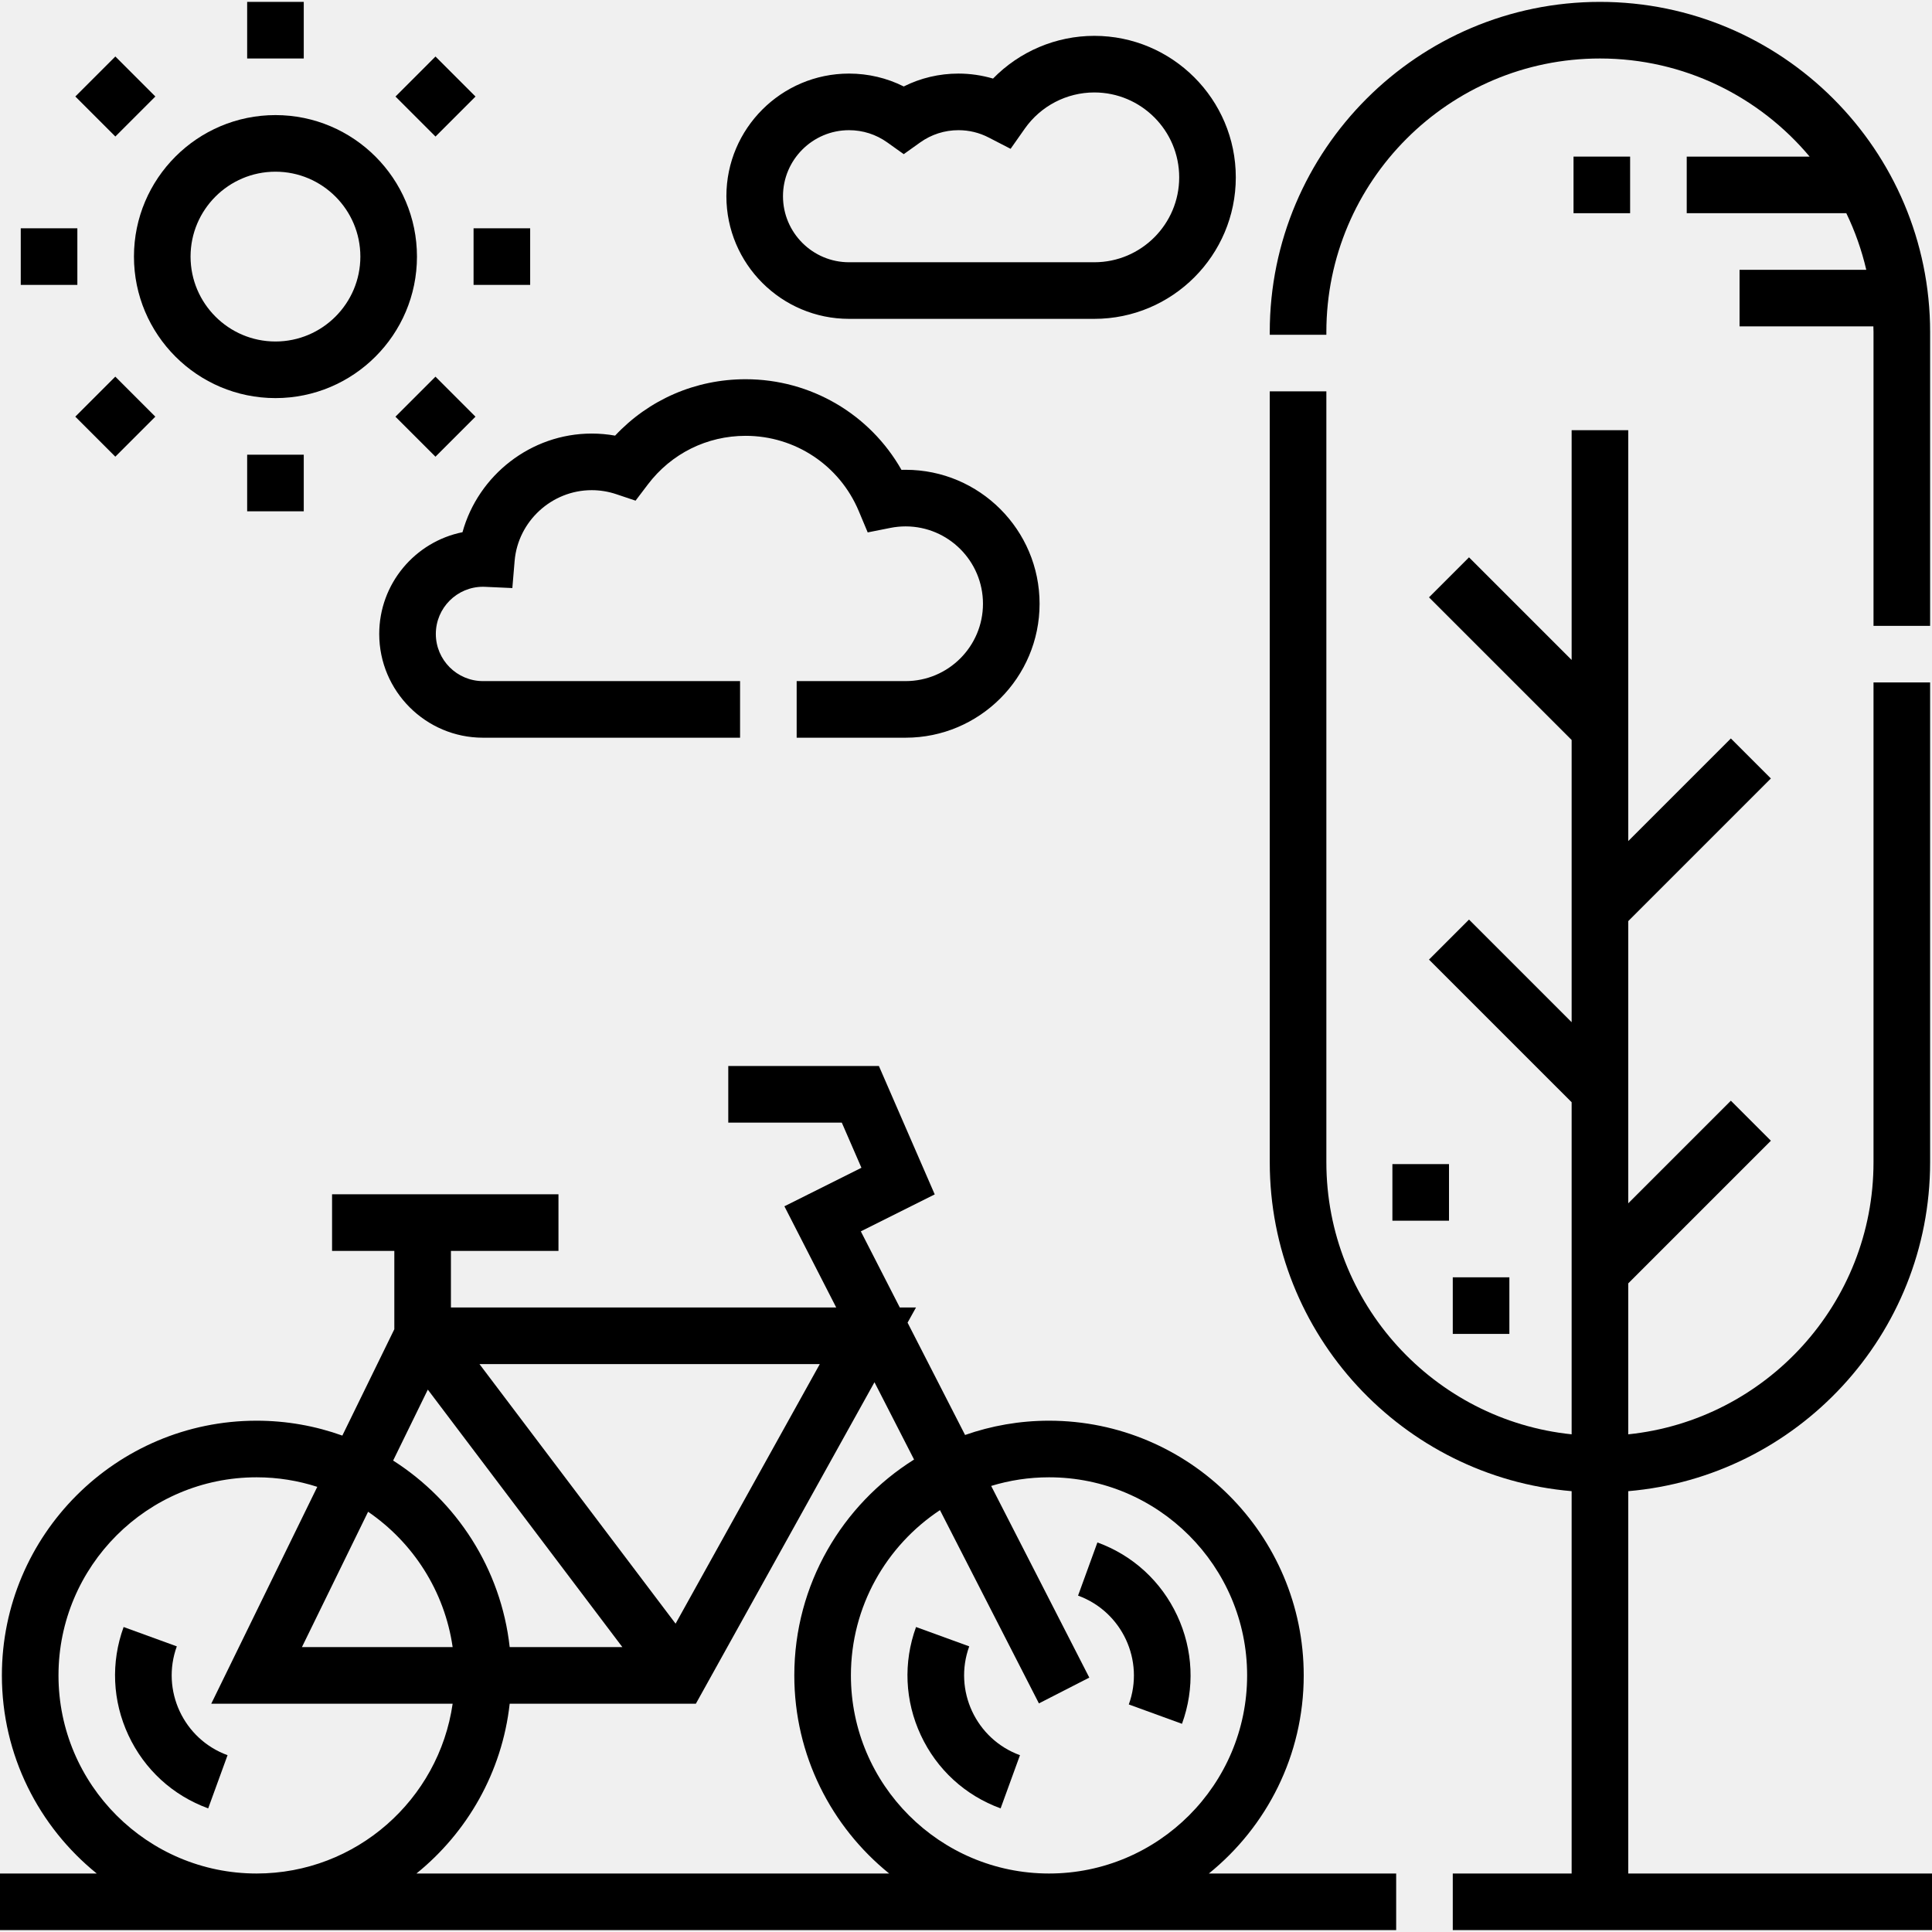
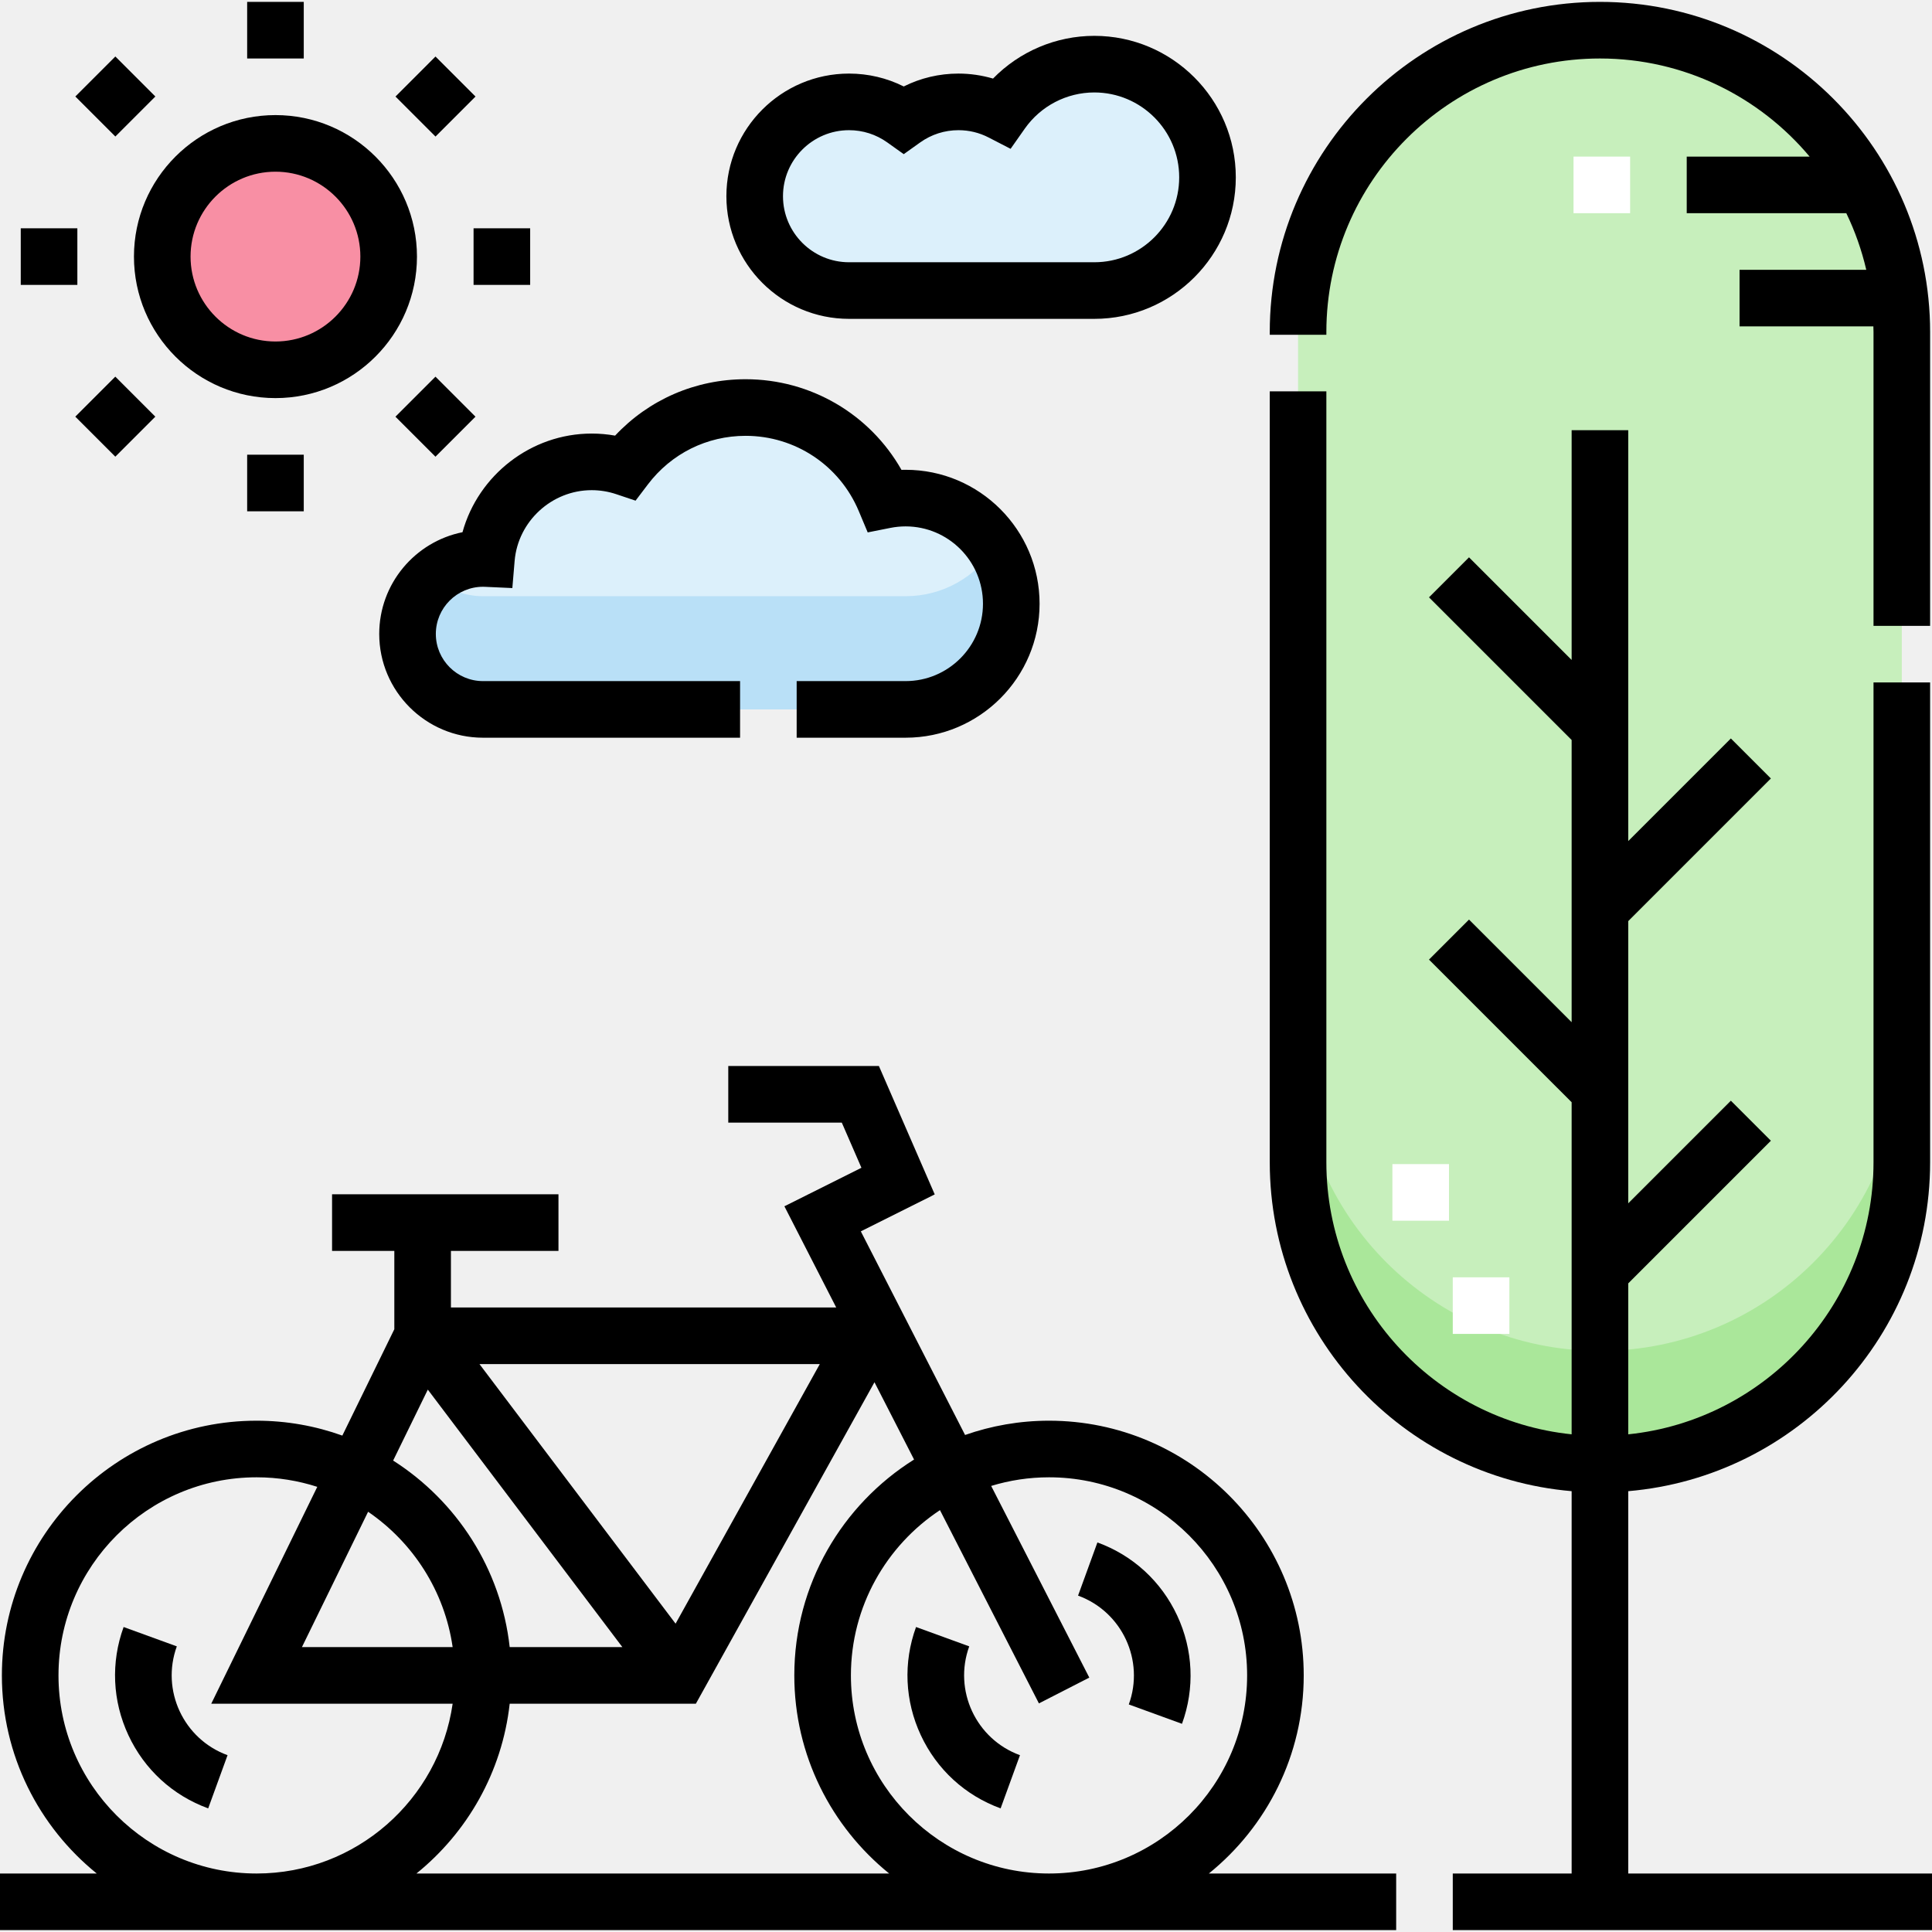
<svg xmlns="http://www.w3.org/2000/svg" id="Capa_1" enable-background="new 0 0 512 512" height="512" viewBox="0 0 512 512" width="512">
  <g>
-     <path d="m431.5 496.5v-101.325c44.749-3.817 80-41.454 80-87.175v-127.142h-15v127.142c0 37.444-28.534 68.347-65 72.113v-40.006l37.803-37.803-10.606-10.606-27.197 27.196v-74.787l37.803-37.803-10.606-10.606-27.197 27.196v-108.894h-15v60.894l-27.197-27.197-10.606 10.606 37.803 37.803v74.787l-27.197-27.197-10.606 10.606 37.803 37.803v88.006c-36.466-3.765-65-34.668-65-72.113v-204.284h-15v204.286c0 45.721 35.251 83.358 80 87.175v101.325h-31.5v15h127v-15z" />
-     <path d="m351.5 88c0-39.977 32.523-72.5 72.5-72.5 22.292 0 42.259 10.121 55.569 26h-32.569v15h42.29c2.294 4.735 4.069 9.763 5.293 15h-33.583v15h35.462c.01.501.038.997.038 1.5v77.858h15v-77.858c0-48.248-39.252-87.5-87.5-87.5s-87.5 39.252-87.5 87.5v.714h15z" />
-     <path d="m345.5 444c0-37.22-30.28-67.5-67.5-67.5-7.793 0-15.275 1.343-22.245 3.784l-15.24-29.766 2.232-4.017h-4.289l-10.331-20.178 19.586-9.793-14.796-34.03h-39.917v15h30.083l5.205 11.971-20.414 10.207 13.733 26.822h-102.107v-15h28.5v-15h-60v15h16.5v20.765l-13.777 28.181c-7.105-2.548-14.753-3.946-22.723-3.946-37.22 0-67.5 30.28-67.5 67.5 0 21.187 9.82 40.116 25.139 52.5h-25.639v15h370v-15h-49.639c15.319-12.384 25.139-31.313 25.139-52.5zm-128.247-82.5-38.215 68.787-51.971-68.787zm-103.877 6.762 51.558 68.238h-29.86c-2.308-20.771-14.077-38.715-30.889-49.438zm-15.826 32.371c11.885 8.124 20.269 20.999 22.406 35.867h-39.941zm-29.55 95.867c-28.949 0-52.5-23.551-52.5-52.5s23.551-52.5 52.5-52.5c5.609 0 11.01.893 16.082 2.529l-28.097 57.471h63.971c-3.652 25.407-25.554 45-51.956 45zm42.361 0c13.485-10.902 22.699-26.877 24.712-45h49.34l47.332-85.198 10.491 20.49c-19.042 11.948-31.736 33.118-31.736 57.208 0 21.187 9.82 40.116 25.139 52.5zm167.639 0c-28.949 0-52.5-23.551-52.5-52.5 0-18.277 9.394-34.395 23.601-43.8l26.224 51.218 13.352-6.836-26.006-50.793c4.852-1.484 9.998-2.289 15.33-2.289 28.949 0 52.5 23.551 52.5 52.5s-23.552 52.5-52.501 52.5z" />
-     <path d="m256.857 436.304-14.096-5.13c-3.421 9.4-2.972 19.582 1.265 28.668s11.748 15.975 21.148 19.396l5.13-14.096c-11.658-4.242-17.691-17.179-13.447-28.838z" />
-     <path d="m46.857 436.304-14.096-5.13c-3.421 9.4-2.972 19.582 1.265 28.668s11.748 15.975 21.148 19.396l5.13-14.096c-11.658-4.242-17.691-17.179-13.447-28.838z" />
-     <path d="m311.974 428.158c-4.237-9.086-11.748-15.975-21.148-19.396l-5.13 14.096c11.658 4.243 17.691 17.18 13.447 28.839l14.096 5.13c3.421-9.402 2.972-19.583-1.265-28.669z" />
-     <path d="m122.567 141.039c-12.57 2.529-22.067 13.657-22.067 26.961 0 15.164 12.336 27.5 27.5 27.5h68.127v-15h-68.127c-6.893 0-12.5-5.607-12.5-12.5s5.607-12.5 12.5-12.5c.19 0 .379.007.568.015l7.208.327.605-7.19c.885-10.515 9.854-18.752 20.418-18.752 2.22 0 4.416.359 6.525 1.067l5.107 1.714 3.255-4.293c6.211-8.191 15.656-12.889 25.912-12.889 13.134 0 24.904 7.828 29.984 19.943l2.37 5.652 6.011-1.197c1.329-.264 2.686-.398 4.035-.398 11.304 0 20.5 9.196 20.5 20.5s-9.196 20.5-20.5 20.5h-28.873v15h28.875c19.575 0 35.5-15.925 35.5-35.5s-15.925-35.5-35.5-35.5c-.366 0-.733.006-1.1.017-8.372-14.754-24.029-24.017-41.3-24.017-13.288 0-25.64 5.391-34.593 14.946-2.044-.363-4.119-.546-6.207-.546-16.108.001-30.074 11.062-34.233 26.14z" />
-     <path d="m73 105.5c20.678 0 37.5-16.822 37.5-37.5s-16.822-37.5-37.5-37.5-37.5 16.822-37.5 37.5 16.822 37.5 37.5 37.5zm0-60c12.407 0 22.5 10.093 22.5 22.5s-10.093 22.5-22.5 22.5-22.5-10.093-22.5-22.5 10.093-22.5 22.5-22.5z" />
-     <path d="m65.5.5h15v15h-15z" />
-     <path d="m65.5 120.5h15v15h-15z" />
-     <path d="m23.074 18.074h15v15h-15z" transform="matrix(.707 -.707 .707 .707 -9.129 29.109)" />
-     <path d="m107.926 102.926h15v15h-15z" transform="matrix(.707 -.707 .707 .707 -44.276 113.962)" />
-     <path d="m5.5 60.5h15v15h-15z" />
-     <path d="m125.5 60.5h15v15h-15z" />
-     <path d="m23.074 102.926h15v15h-15z" transform="matrix(.707 -.707 .707 .707 -69.128 53.962)" />
-     <path d="m107.926 18.074h15v15h-15z" transform="matrix(.707 -.707 .707 .707 15.724 89.109)" />
-     <path d="m225 84.5h65c20.678 0 37.5-16.822 37.5-37.5s-16.822-37.5-37.5-37.5c-10.167 0-19.833 4.148-26.838 11.322-2.969-.872-6.063-1.322-9.162-1.322-5.089 0-10.021 1.168-14.5 3.411-4.479-2.243-9.411-3.411-14.5-3.411-17.92 0-32.5 14.58-32.5 32.5s14.58 32.5 32.5 32.5zm0-50c3.66 0 7.167 1.123 10.144 3.247l4.356 3.108 4.356-3.108c2.977-2.124 6.484-3.247 10.144-3.247 2.817 0 5.51.653 8.005 1.94l5.814 3 3.762-5.353c4.219-6.003 11.105-9.587 18.419-9.587 12.407 0 22.5 10.093 22.5 22.5s-10.093 22.5-22.5 22.5h-65c-9.649 0-17.5-7.851-17.5-17.5s7.851-17.5 17.5-17.5z" />
-     <path d="m417 41.5h15v15h-15z" />
-     <path d="m385 338.5h15v15h-15z" />
-     <path d="m369 308.5h15v15h-15z" />
+     <g>
+       <path d="m424 388c-44.183 0-80-35.817-80-80v-220c0-44.183 35.817-80 80-80 44.183 0 80 35.817 80 80v220c0 44.183-35.817 80-80 80z" fill="#c7efbc" />
+       <path d="m424 358c-44.183 0-80-35.817-80-80v30c0 44.183 35.817 80 80 80 44.183 0 80-35.817 80-80v-30c0 44.183-35.817 80-80 80z" fill="#aae79a" />
+       <path d="m240 188c15.464 0 28-12.536 28-28s-12.536-28-28-28c-1.883 0-3.721.189-5.499.543-6.046-14.416-20.29-24.543-36.901-24.543-13.021 0-24.584 6.225-31.888 15.857-2.8-.94-5.795-1.457-8.912-1.457-14.663 0-26.685 11.273-27.892 25.623-.301-.014-.604-.023-.908-.023-11.046 0-20 8.954-20 20s8.954 20 20 20z" fill="#dcf0fb" />
+       <path d="m114.802 153c3.523 3.103 8.134 5 13.198 5h112c9.944 0 18.67-5.188 23.638-13 2.758 4.337 4.362 9.48 4.362 15 0 15.464-12.536 28-28 28h-112c-11.046 0-20-8.954-20-20 0-5.982 2.64-11.335 6.802-15z" fill="#b9e0f7" />
+       <circle cx="73" cy="68" fill="#f88fa4" r="30" />
+       <path d="m225 77c-13.807 0-25-11.193-25-25s11.193-25 25-25c5.408 0 10.41 1.723 14.5 4.641 4.09-2.918 9.092-4.641 14.5-4.641 4.126 0 8.014 1.006 11.444 2.776 5.428-7.724 14.399-12.776 24.556-12.776 16.569 0 30 13.431 30 30s-13.431 30-30 30z" fill="#dcf0fb" />
+     </g>
+     <g fill="#fff">
+       <path d="m417 41.5h15v15h-15z" />
+       <path d="m385 338.5h15v15h-15z" />
+       <path d="m369 308.5h15v15h-15z" />
+     </g>
+     <g>
+       <path d="m431.5 496.5v-101.325c44.749-3.817 80-41.454 80-87.175v-127.142h-15v127.142c0 37.444-28.534 68.347-65 72.113v-40.006l37.803-37.803-10.606-10.606-27.197 27.196v-74.787l37.803-37.803-10.606-10.606-27.197 27.196v-108.894h-15v60.894l-27.197-27.197-10.606 10.606 37.803 37.803v74.787l-27.197-27.197-10.606 10.606 37.803 37.803v88.006c-36.466-3.765-65-34.668-65-72.113v-204.284h-15v204.286c0 45.721 35.251 83.358 80 87.175v101.325h-31.5v15h127v-15z" />
+       <path d="m351.5 88c0-39.977 32.523-72.5 72.5-72.5 22.292 0 42.259 10.121 55.569 26h-32.569v15h42.29c2.294 4.735 4.069 9.763 5.293 15h-33.583v15h35.462c.01.501.038.997.038 1.5v77.858h15v-77.858c0-48.248-39.252-87.5-87.5-87.5s-87.5 39.252-87.5 87.5v.714h15z" />
+       <path d="m345.5 444c0-37.22-30.28-67.5-67.5-67.5-7.793 0-15.275 1.343-22.245 3.784l-27.629-53.962 19.586-9.793-14.795-34.029h-39.917v15h30.083l5.205 11.971-20.414 10.207 13.733 26.822h-102.107v-15h28.5v-15h-60v15h16.5v20.765l-13.777 28.181c-7.105-2.548-14.753-3.946-22.723-3.946-37.22 0-67.5 30.28-67.5 67.5 0 21.187 9.82 40.116 25.139 52.5h-25.639v15h370v-15h-49.639c15.319-12.384 25.139-31.313 25.139-52.5zm-128.247-82.5-38.215 68.787-51.971-68.787zm-103.877 6.762 51.558 68.238h-29.86c-2.308-20.771-14.077-38.715-30.889-49.438zm-15.826 32.371c11.885 8.124 20.269 20.999 22.406 35.867h-39.941zm-29.55 95.867c-28.949 0-52.5-23.551-52.5-52.5s23.551-52.5 52.5-52.5c5.609 0 11.01.893 16.082 2.529l-28.097 57.471h63.971c-3.652 25.407-25.554 45-51.956 45zm42.361 0c13.485-10.902 22.699-26.877 24.712-45h49.34l47.332-85.198 10.491 20.49c-19.042 11.948-31.736 33.118-31.736 57.208 0 21.187 9.82 40.116 25.139 52.5zm167.639 0c-28.949 0-52.5-23.551-52.5-52.5 0-18.277 9.394-34.395 23.601-43.8l26.224 51.218 13.352-6.836-26.006-50.793c4.852-1.484 9.998-2.289 15.33-2.289 28.949 0 52.5 23.551 52.5 52.5s-23.552 52.5-52.501 52.5z" />
+       <path d="m256.857 436.304-14.096-5.13c-3.421 9.4-2.972 19.582 1.265 28.668s11.748 15.975 21.148 19.396l5.13-14.096c-11.658-4.242-17.691-17.179-13.447-28.838z" />
+       <path d="m46.857 436.304-14.096-5.13c-3.421 9.4-2.972 19.582 1.265 28.668s11.748 15.975 21.148 19.396l5.13-14.096c-11.658-4.242-17.691-17.179-13.447-28.838z" />
+       <path d="m311.974 428.158c-4.237-9.086-11.748-15.975-21.148-19.396l-5.13 14.096c11.658 4.243 17.691 17.18 13.447 28.839l14.096 5.13c3.421-9.402 2.972-19.583-1.265-28.669z" />
+       <path d="m122.567 141.039c-12.57 2.529-22.067 13.657-22.067 26.961 0 15.164 12.336 27.5 27.5 27.5h68.127v-15h-68.127c-6.893 0-12.5-5.607-12.5-12.5s5.607-12.5 12.5-12.5c.19 0 .379.007.568.015l7.208.327.605-7.19c.885-10.515 9.854-18.752 20.418-18.752 2.22 0 4.416.359 6.525 1.067l5.107 1.714 3.255-4.293c6.211-8.191 15.656-12.889 25.912-12.889 13.134 0 24.904 7.828 29.984 19.943l2.37 5.652 6.011-1.197c1.329-.264 2.686-.398 4.035-.398 11.304 0 20.5 9.196 20.5 20.5s-9.196 20.5-20.5 20.5h-28.873v15h28.875c19.575 0 35.5-15.925 35.5-35.5s-15.925-35.5-35.5-35.5c-.366 0-.733.006-1.1.017-8.372-14.754-24.029-24.017-41.3-24.017-13.288 0-25.64 5.391-34.593 14.946-2.044-.363-4.119-.546-6.207-.546-16.108.001-30.074 11.062-34.233 26.14z" />
+       <path d="m73 105.5c20.678 0 37.5-16.822 37.5-37.5s-16.822-37.5-37.5-37.5-37.5 16.822-37.5 37.5 16.822 37.5 37.5 37.5zm0-60c12.407 0 22.5 10.093 22.5 22.5s-10.093 22.5-22.5 22.5-22.5-10.093-22.5-22.5 10.093-22.5 22.5-22.5z" />
+       <path d="m65.5.5h15v15h-15z" />
+       <path d="m65.5 120.5h15v15h-15z" />
+       <path d="m23.074 18.074h15v15h-15z" transform="matrix(.707 -.707 .707 .707 -9.129 29.109)" />
+       <path d="m107.926 102.926h15v15h-15z" transform="matrix(.707 -.707 .707 .707 -44.276 113.962)" />
+       <path d="m5.5 60.5h15v15h-15z" />
+       <path d="m125.5 60.5h15v15h-15z" />
+       <path d="m23.074 102.926h15v15h-15z" transform="matrix(.707 -.707 .707 .707 -69.128 53.962)" />
+       <path d="m107.926 18.074h15v15h-15z" transform="matrix(.707 -.707 .707 .707 15.724 89.109)" />
+       <path d="m225 84.5h65c20.678 0 37.5-16.822 37.5-37.5s-16.822-37.5-37.5-37.5c-10.167 0-19.833 4.148-26.838 11.322-2.969-.872-6.063-1.322-9.162-1.322-5.089 0-10.021 1.168-14.5 3.411-4.479-2.243-9.411-3.411-14.5-3.411-17.92 0-32.5 14.58-32.5 32.5s14.58 32.5 32.5 32.5zm0-50c3.66 0 7.167 1.123 10.144 3.247l4.356 3.108 4.356-3.108c2.977-2.124 6.484-3.247 10.144-3.247 2.817 0 5.51.653 8.005 1.94l5.814 3 3.762-5.353c4.219-6.003 11.105-9.587 18.419-9.587 12.407 0 22.5 10.093 22.5 22.5s-10.093 22.5-22.5 22.5h-65c-9.649 0-17.5-7.851-17.5-17.5s7.851-17.5 17.5-17.5z" />
+     </g>
  </g>
</svg>
